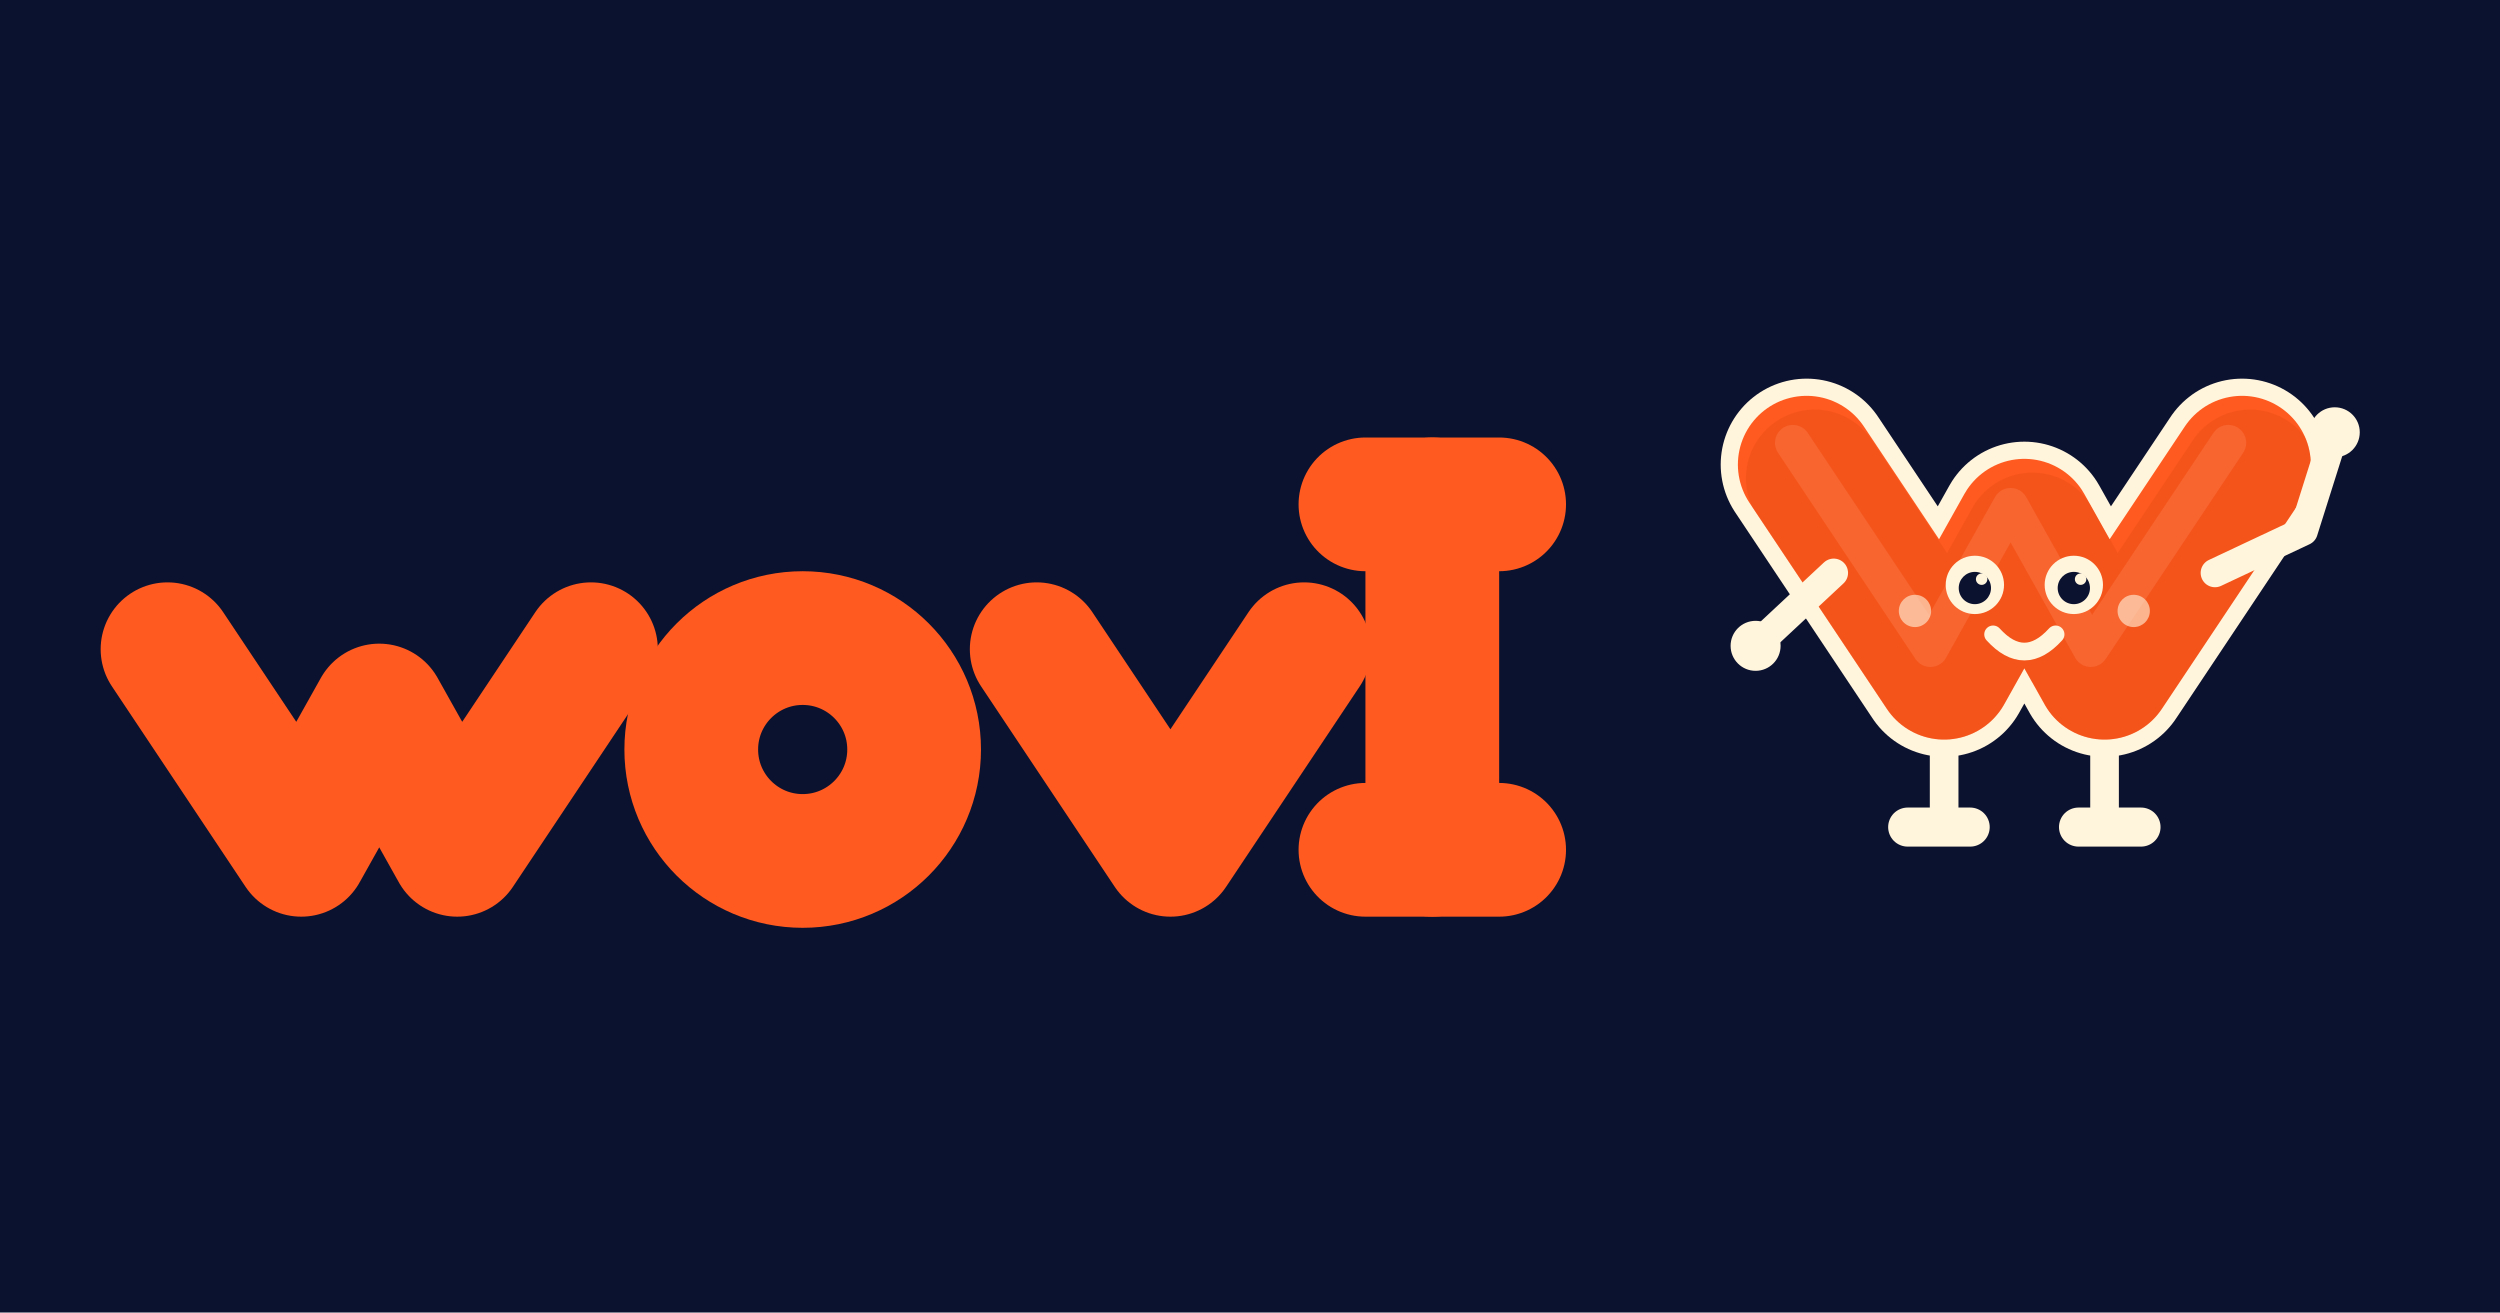
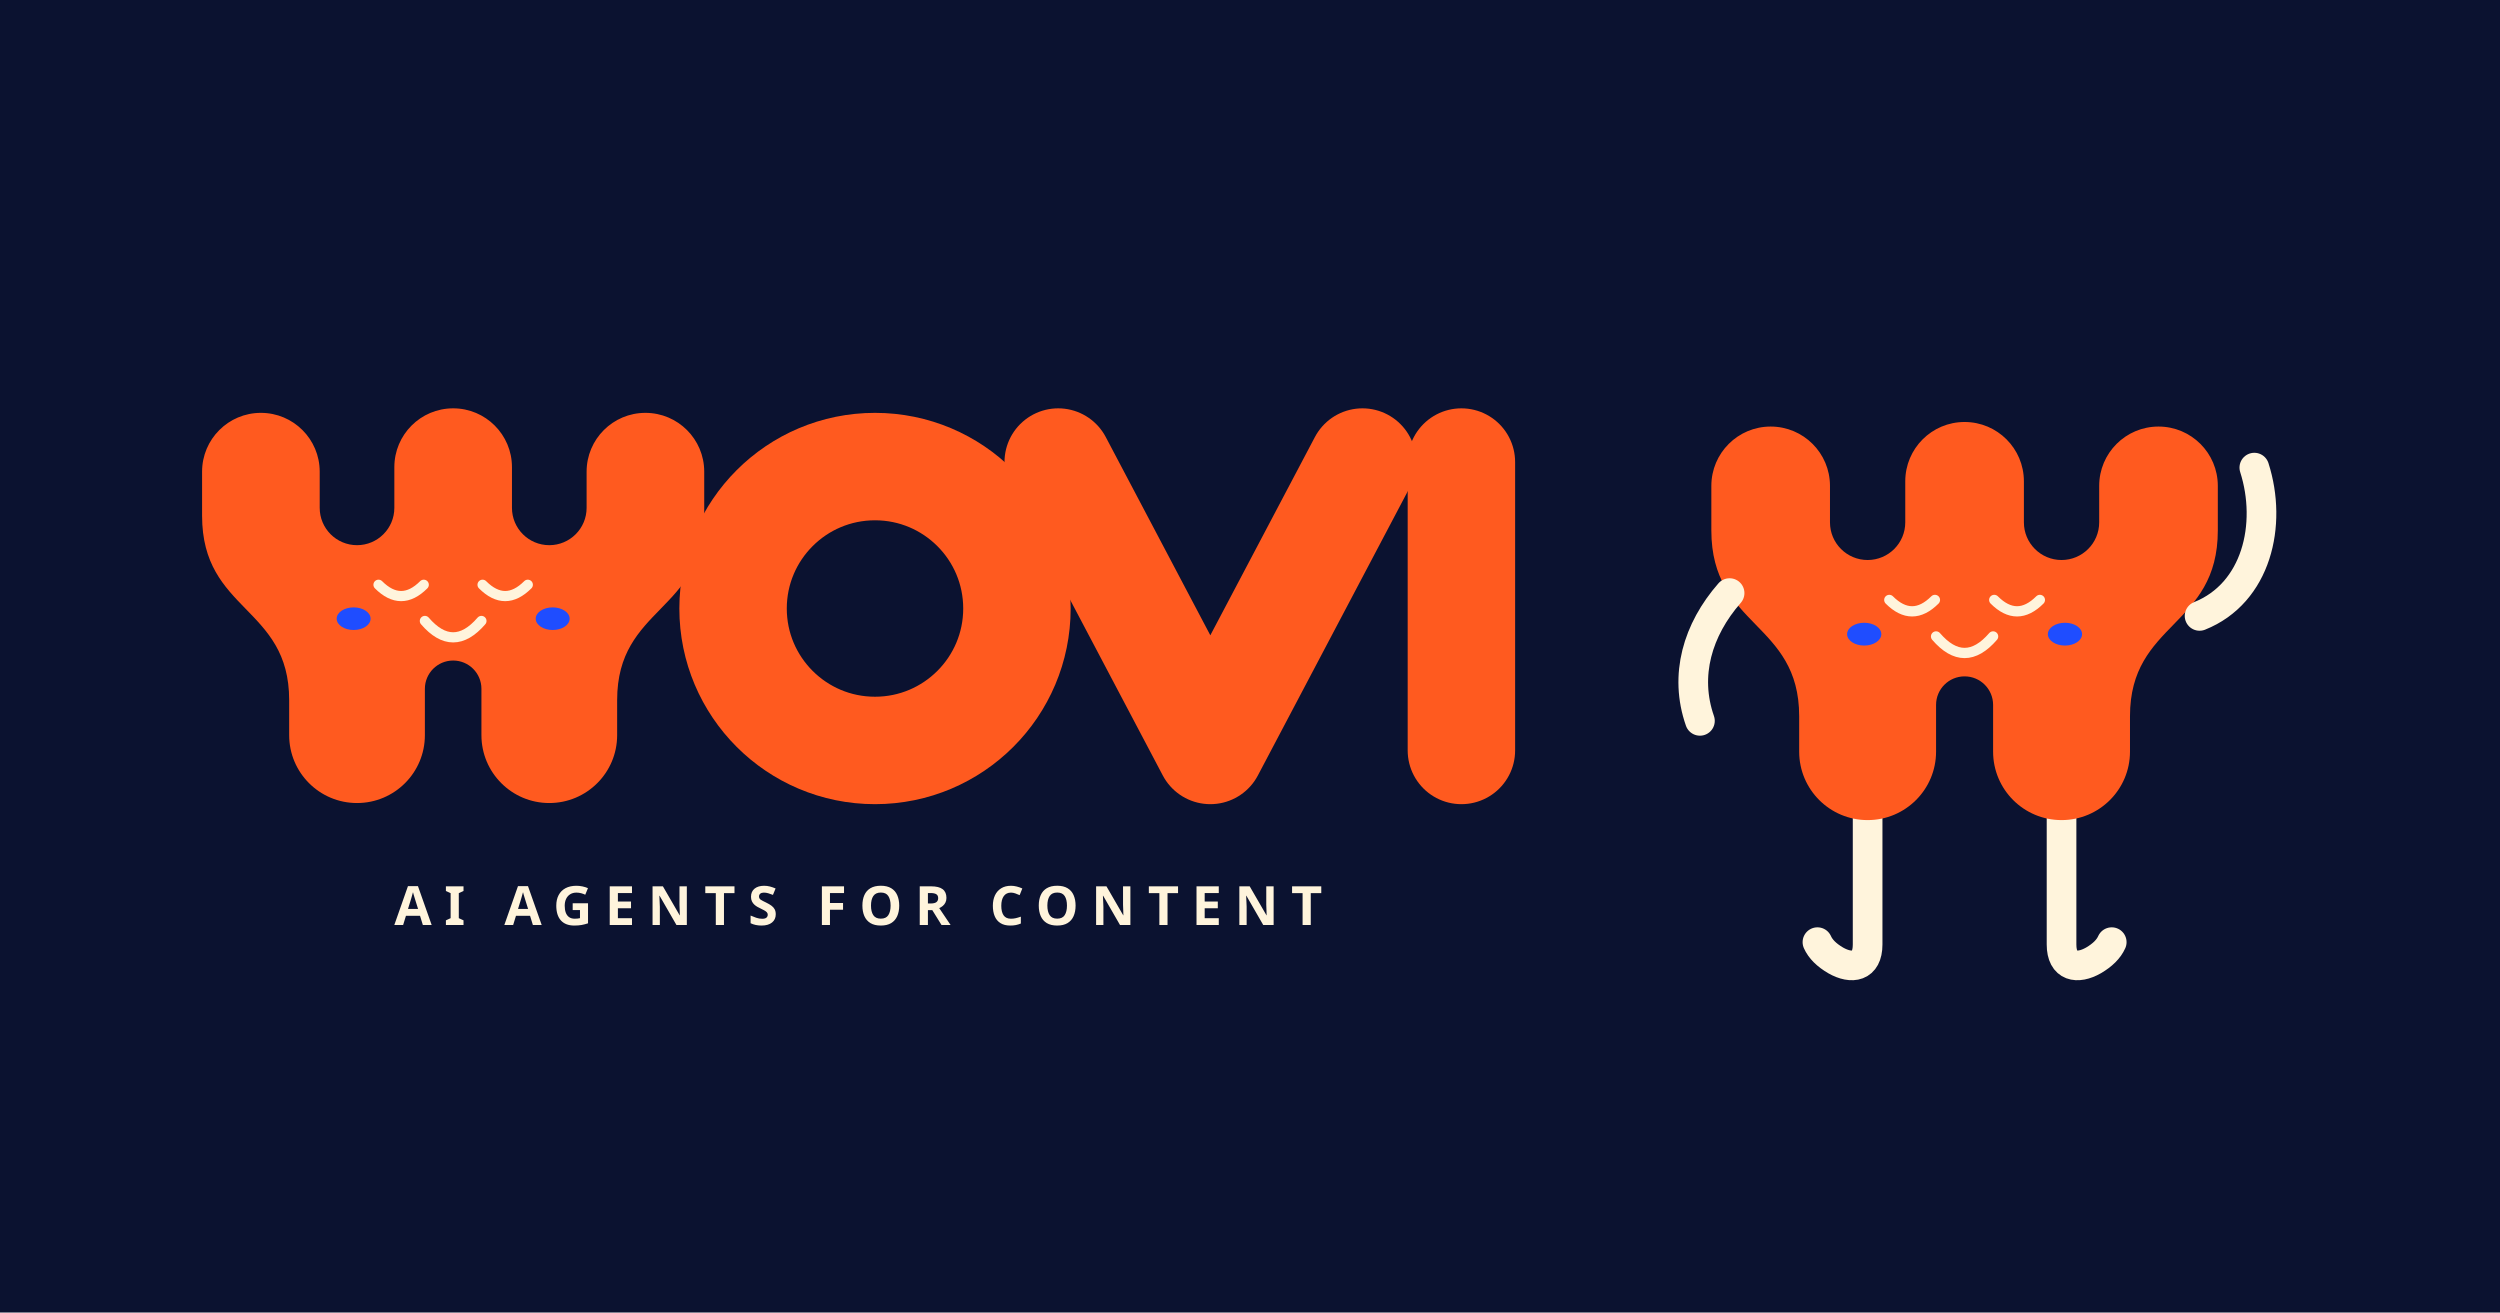
<svg xmlns="http://www.w3.org/2000/svg" width="1200" height="630" viewBox="0 0 1200 630" role="img" aria-label="WOVI">
  <rect width="1200" height="630" fill="#0B1230" />
-   <g transform="translate(48.31395 210) scale(2.674419) translate(-4 -14)">
+   <g transform="translate(97 196) scale(0.5428571)">
    <g>
-       <circle cx="130" cy="70" r="20" fill="none" stroke="#FF5A1F" stroke-width="24" stroke-linecap="round" stroke-linejoin="round" class="wm-o" />
-       <path d="M172 52 L196 88 L220 52" fill="none" stroke="#FF5A1F" stroke-width="24" stroke-linecap="round" stroke-linejoin="round" class="wm-v" />
-       <path d="M243 26 L243 88" fill="none" stroke="#FF5A1F" stroke-width="24" stroke-linecap="round" stroke-linejoin="round" class="wm-i" />
-       <path d="M231 26 L255 26 M231 88 L255 88" fill="none" stroke="#FF5A1F" stroke-width="24" stroke-linecap="round" stroke-linejoin="round" class="wm-i" />
-       <path d="M16 52 L40 88 L54 63 L68 88 L92 52" fill="none" stroke="#FF5A1F" stroke-width="24" stroke-linecap="round" stroke-linejoin="round" class="wm-w" />
+       <circle cx="595" cy="177" r="125.5" fill="none" stroke="#FF5A1F" stroke-width="95" stroke-linecap="round" stroke-linejoin="round" />
+       <path d="M757 47.5 L891.5 302.5 L1026 47.5" fill="none" stroke="#FF5A1F" stroke-width="95" stroke-linecap="round" stroke-linejoin="round" />
+       <path d="M1113.5 47.5 L1113.5 302.5" fill="none" stroke="#FF5A1F" stroke-width="95" stroke-linecap="round" stroke-linejoin="round" />
+       <path d="M0 56 L0 95 C0 180 77 175 77 258 L77 289 A60 60 0 0 0 197 289 L197 248 A25 25 0 0 1 247 248 L247 289 A60 60 0 0 0 367 289 L367 258 C367 175 444 180 444 95 L444 56 A52 52 0 0 0 340 56 L340 88 A33 33 0 0 1 274 88 L274 52 A52 52 0 0 0 170 52 L170 88 A33 33 0 0 1 104 88 L104 56 A52 52 0 0 0 0 56 Z" fill="#FF5A1F" />
+       <g class="wovi-face">
+         <path class="wovi-eye" d="M-20 -4 Q0 16 20 -4" transform="translate(176 160)" fill="none" stroke="#FFF4DC" stroke-width="9" stroke-linecap="round" stroke-linejoin="round" />
+         <path class="wovi-eye" d="M-20 -4 Q0 16 20 -4" transform="translate(268 160)" fill="none" stroke="#FFF4DC" stroke-width="9" stroke-linecap="round" stroke-linejoin="round" />
+         <path d="M-25 -7 Q0 22 25 -7" transform="translate(222 195)" fill="none" stroke="#FFF4DC" stroke-width="9" stroke-linecap="round" stroke-linejoin="round" />
+         <ellipse cx="134" cy="186" rx="15" ry="10" fill="#1F4DFF" />
+         <ellipse cx="310" cy="186" rx="15" ry="10" fill="#1F4DFF" />
+       </g>
    </g>
  </g>
-   <g transform="translate(771.686 115)">
-     <svg class="wovi-mascot" data-pose="waving" width="400" height="400" viewBox="0 0 160 160" aria-hidden="true">
-       <g class="wovi-figure" style="transform-origin:80px 93.8px">
-         <g class="wovi-limb leg-left" style="transform-origin:64.6px 93.8px">
-           <path d="M64.6 93.8 L64.6 110.8" fill="none" stroke="#FFF4DC" stroke-width="5.5" stroke-linecap="round" stroke-linejoin="round" />
-           <path d="M69.6 112.8 L57.6 112.8" stroke="#FFF4DC" stroke-width="7.5" stroke-linecap="round" />
+   <text x="412" y="444" text-anchor="middle" fill="#FFF4DC" font-family="Outfit, system-ui, sans-serif" font-weight="700" font-size="26" letter-spacing="6">AI AGENTS FOR CONTENT</text>
+   <g transform="translate(783 147.8)">
+     <svg class="wovi-mascot" data-pose="hello" width="320" height="334" viewBox="-70 -100 584 610" aria-hidden="true">
+       <g class="wovi-figure" style="transform-origin:222px 340px">
+         <g class="wovi-limb leg-left" style="transform-origin:137px 338px">
+           <path d="M137 338 L137 458 C137 478 123 480 109 472 Q97 465 93 456" fill="none" stroke="#FFF4DC" stroke-width="26" stroke-linecap="round" stroke-linejoin="round" />
        </g>
-         <g class="wovi-limb leg-right" style="transform-origin:95.4px 93.8px">
-           <path d="M95.4 93.8 L95.4 110.8" fill="none" stroke="#FFF4DC" stroke-width="5.5" stroke-linecap="round" stroke-linejoin="round" />
-           <path d="M90.4 112.8 L102.4 112.8" stroke="#FFF4DC" stroke-width="7.5" stroke-linecap="round" />
+         <g class="wovi-limb leg-right" style="transform-origin:307px 338px">
+           <path d="M307 338 L307 458 C307 478 321 480 335 472 Q347 465 351 456" fill="none" stroke="#FFF4DC" stroke-width="26" stroke-linecap="round" stroke-linejoin="round" />
        </g>
-         <g class="wovi-body" style="transform-origin:80px 93.8px">
-           <g transform="translate(20.6 -14) scale(1.1)">
-             <defs>
-               <mask id="wm-_R_3_" maskUnits="userSpaceOnUse" x="-40" y="-40" width="240" height="240">
-                 <path d="M16 52 L40 88 L54 63 L68 88 L92 52" stroke="#fff" stroke-width="24" fill="none" stroke-linecap="round" stroke-linejoin="round" />
-               </mask>
-             </defs>
-             <path d="M16 52 L40 88 L54 63 L68 88 L92 52" stroke="#FFF4DC" stroke-width="30" fill="none" stroke-linecap="round" stroke-linejoin="round" />
-             <path d="M16 52 L40 88 L54 63 L68 88 L92 52" stroke="#FF5A1F" stroke-width="24" fill="none" stroke-linecap="round" stroke-linejoin="round" />
-             <g mask="url(#wm-_R_3_)">
-               <path d="M16 52 L40 88 L54 63 L68 88 L92 52" stroke="#D9430F" stroke-width="24" fill="none" stroke-linecap="round" stroke-linejoin="round" transform="translate(1.4 2.4)" opacity="0.28" />
-               <path d="M16 52 L40 88 L54 63 L68 88 L92 52" stroke="#FF8A5C" stroke-width="6.24" fill="none" stroke-linecap="round" stroke-linejoin="round" transform="translate(-2.4 -3.8)" opacity="0.32" />
-             </g>
-           </g>
+         <g class="wovi-body" style="transform-origin:222px 340px">
+           <path d="M0 56 L0 95 C0 180 77 175 77 258 L77 289 A60 60 0 0 0 197 289 L197 248 A25 25 0 0 1 247 248 L247 289 A60 60 0 0 0 367 289 L367 258 C367 175 444 180 444 95 L444 56 A52 52 0 0 0 340 56 L340 88 A33 33 0 0 1 274 88 L274 52 A52 52 0 0 0 170 52 L170 88 A33 33 0 0 1 104 88 L104 56 A52 52 0 0 0 0 56 Z" fill="#FF5A1F" />
          <g class="wovi-face">
-             <g class="wovi-eye">
-               <circle cx="70.5" cy="66.3" r="5.6" fill="#FFF4DC" />
-               <circle class="wovi-pupil" cx="70.5" cy="66.9" r="3.1" fill="#0B1230" />
-               <circle cx="71.8" cy="65.2" r="1.1" fill="#FFF4DC" />
-             </g>
-             <g class="wovi-eye">
-               <circle cx="89.5" cy="66.3" r="5.6" fill="#FFF4DC" />
-               <circle class="wovi-pupil" cx="89.5" cy="66.9" r="3.1" fill="#0B1230" />
-               <circle cx="90.8" cy="65.2" r="1.1" fill="#FFF4DC" />
-             </g>
-             <path d="M74 75.8 q6 6.6 12 0" fill="none" stroke="#FFF4DC" stroke-width="3.4" stroke-linecap="round" stroke-linejoin="round" />
-             <circle cx="59" cy="71.3" r="3.1" fill="#FFF4DC" opacity="0.6" />
-             <circle cx="101" cy="71.3" r="3.1" fill="#FFF4DC" opacity="0.6" />
+             <path class="wovi-eye" d="M-20 -4 Q0 16 20 -4" transform="translate(176 160)" fill="none" stroke="#FFF4DC" stroke-width="9" stroke-linecap="round" stroke-linejoin="round" />
+             <path class="wovi-eye" d="M-20 -4 Q0 16 20 -4" transform="translate(268 160)" fill="none" stroke="#FFF4DC" stroke-width="9" stroke-linecap="round" stroke-linejoin="round" />
+             <path d="M-25 -7 Q0 22 25 -7" transform="translate(222 195)" fill="none" stroke="#FFF4DC" stroke-width="9" stroke-linecap="round" stroke-linejoin="round" />
+             <ellipse cx="134" cy="186" rx="15" ry="10" fill="#1F4DFF" />
+             <ellipse cx="310" cy="186" rx="15" ry="10" fill="#1F4DFF" />
          </g>
        </g>
-         <g class="wovi-limb arm-left" style="transform-origin:43.4px 64px">
-           <path d="M43.4 64 L28.4 78" fill="none" stroke="#FFF4DC" stroke-width="5.5" stroke-linecap="round" stroke-linejoin="round" />
-           <circle cx="28.4" cy="78" r="4.8" fill="#FFF4DC" />
+         <g class="wovi-limb arm-left" style="transform-origin:16px 150px">
+           <path d="M16 150 C-12 182 -24 222 -10 262" fill="none" stroke="#FFF4DC" stroke-width="26" stroke-linecap="round" stroke-linejoin="round" />
        </g>
-         <g class="wovi-limb arm-right" style="transform-origin:116.6px 64px">
-           <path d="M116.6 64 L133.6 56 L139.6 37" fill="none" stroke="#FFF4DC" stroke-width="5.5" stroke-linecap="round" stroke-linejoin="round" />
-           <circle cx="139.6" cy="37" r="4.8" fill="#FFF4DC" />
+         <g class="wovi-limb arm-right" style="transform-origin:428px 170px">
+           <path d="M428 170 C478 150 492 90 476 40" fill="none" stroke="#FFF4DC" stroke-width="26" stroke-linecap="round" stroke-linejoin="round" />
        </g>
      </g>
    </svg>
  </g>
</svg>
